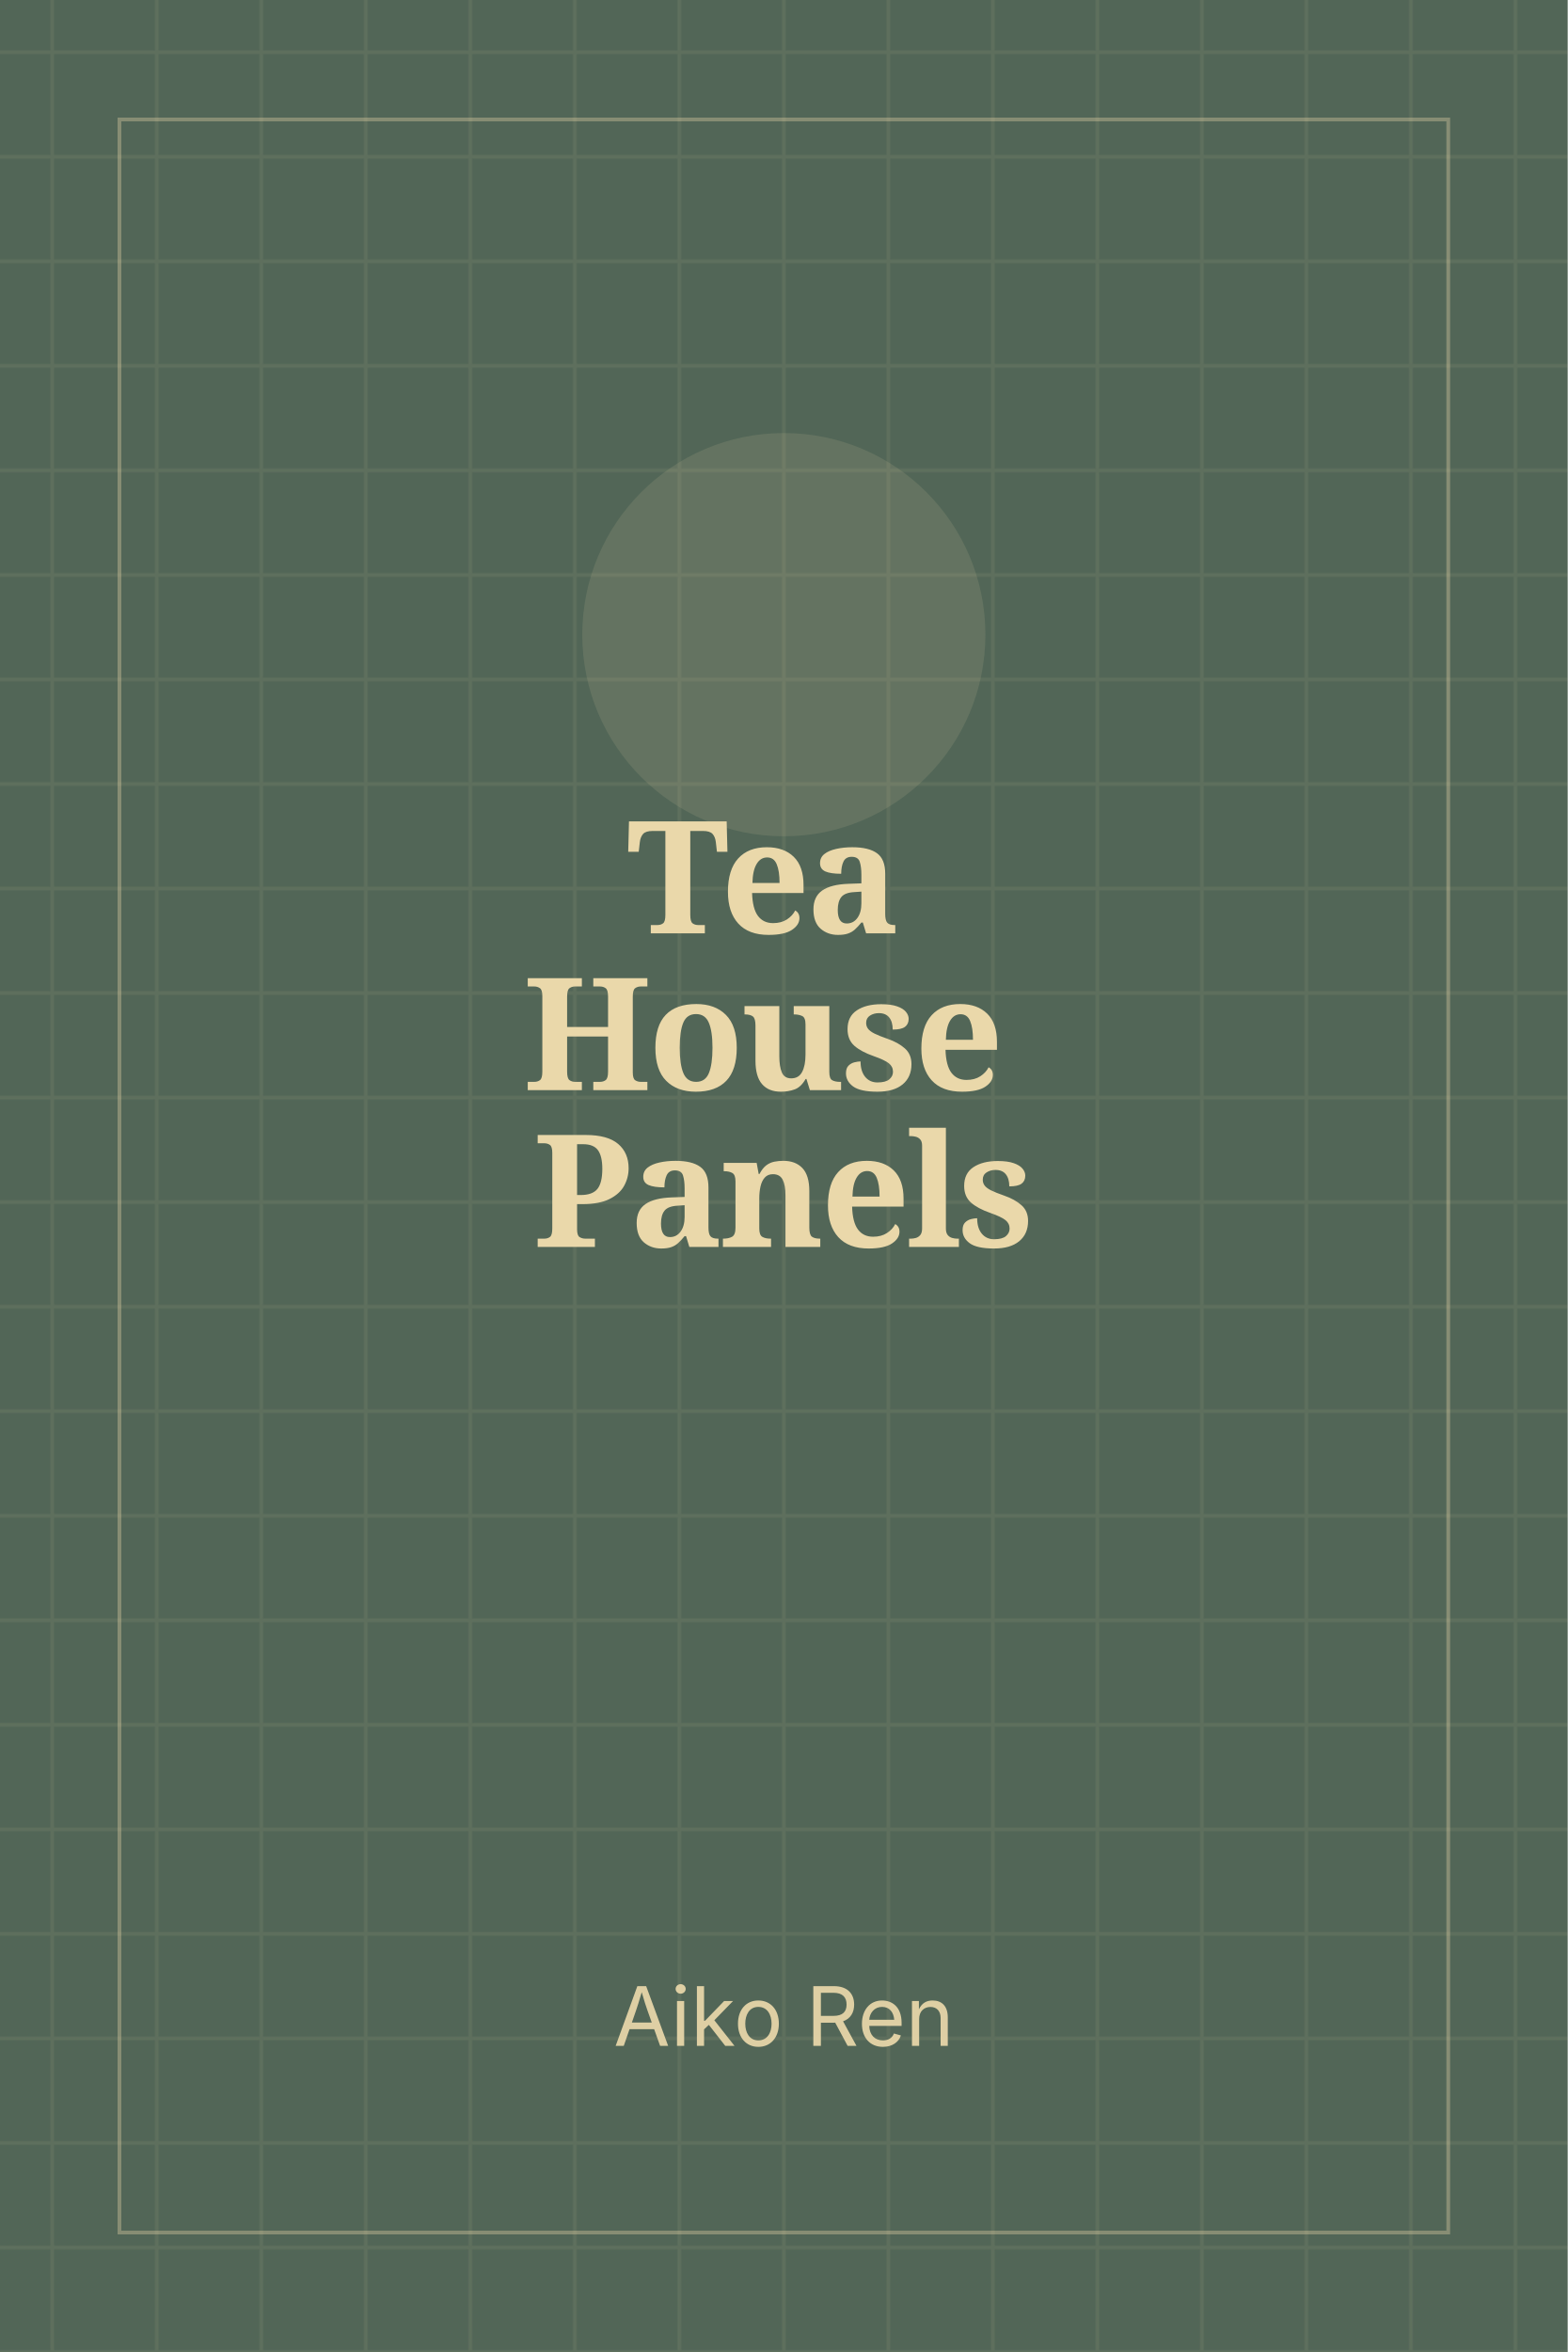
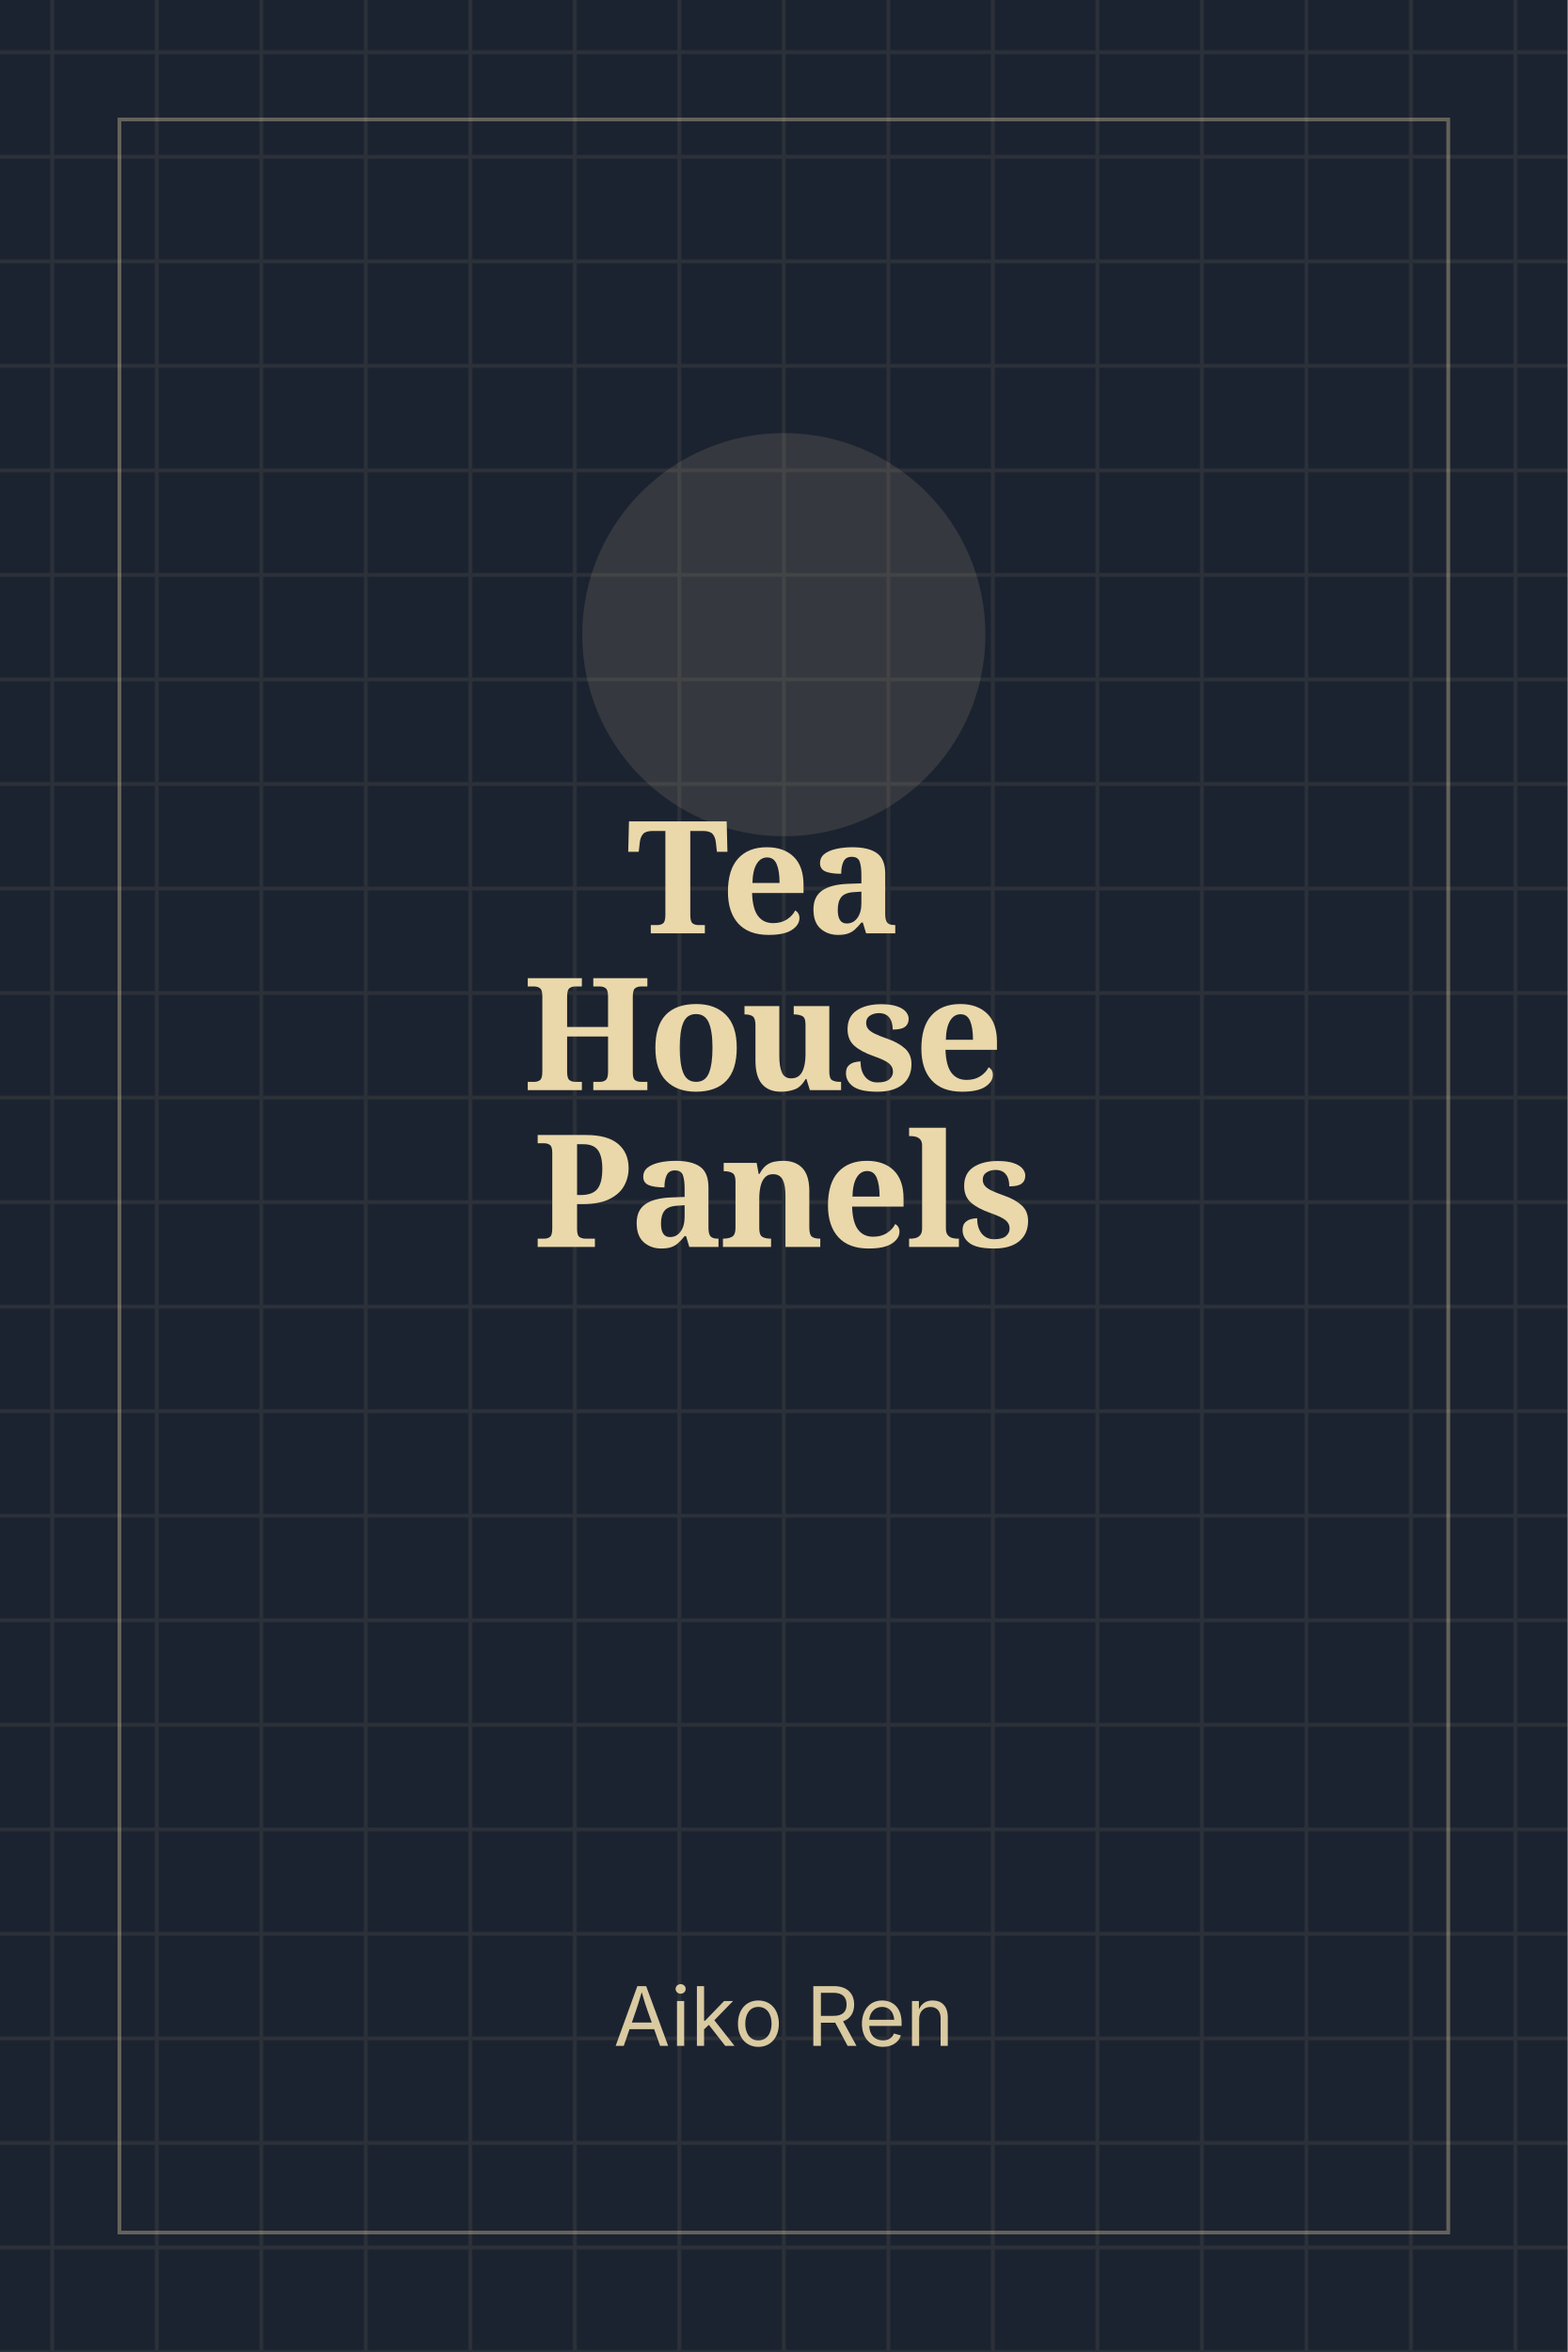
<svg xmlns="http://www.w3.org/2000/svg" width="420" height="630" viewBox="0 0 420 630">
  <defs>
    <pattern id="p" width="28" height="28" patternUnits="userSpaceOnUse">
      <path d="M0 14H28M14 0V28" stroke="#ead8aa" stroke-opacity=".08" />
    </pattern>
  </defs>
-   <rect width="420" height="630" fill="#526657" />
+   <rect width="420" height="630" fill="#1c2330" />
  <rect width="420" height="630" fill="url(#p)" />
  <rect x="32" y="32" width="356" height="566" fill="none" stroke="#ead8aa" stroke-opacity=".35" />
  <circle cx="210" cy="170" r="54" fill="#ead8aa" opacity=".12" />
  <text x="50%" y="250" text-anchor="middle" font-family="Georgia,serif" font-size="42" font-weight="700" fill="#ead8aa" letter-spacing="-1">
    <tspan x="50%" dy="0">Tea</tspan>
    <tspan x="50%" dy="42">House</tspan>
    <tspan x="50%" dy="42">Panels</tspan>
  </text>
  <text x="50%" y="548" text-anchor="middle" font-family="Inter,Arial,sans-serif" font-size="22" fill="#ead8aa" opacity=".92">Aiko Ren</text>
</svg>
